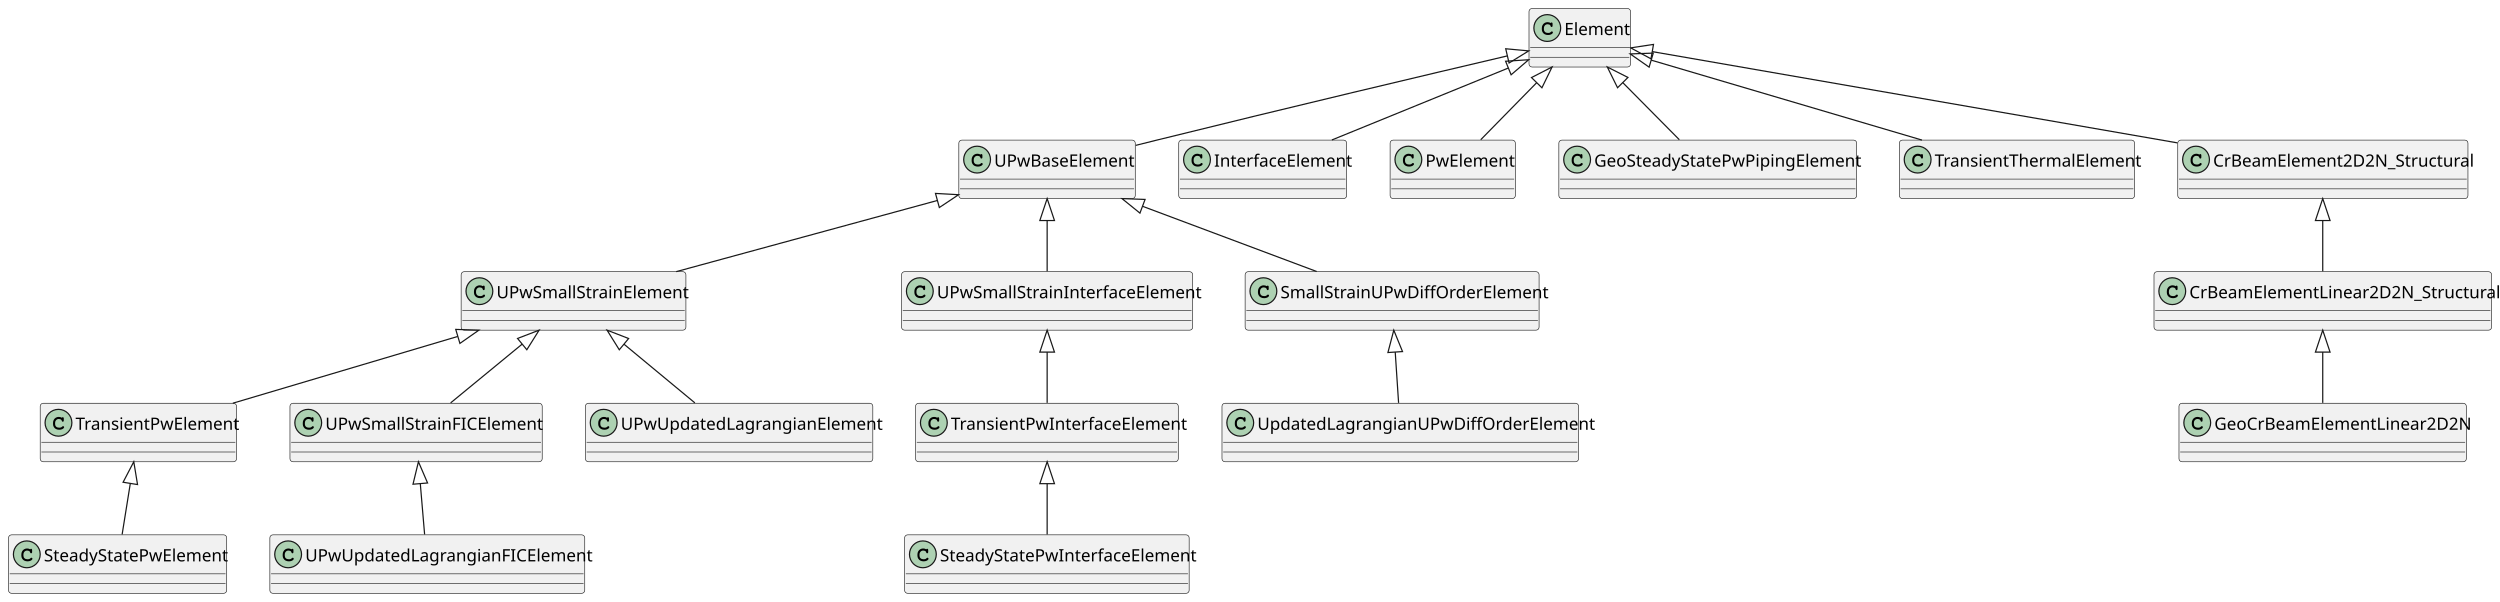
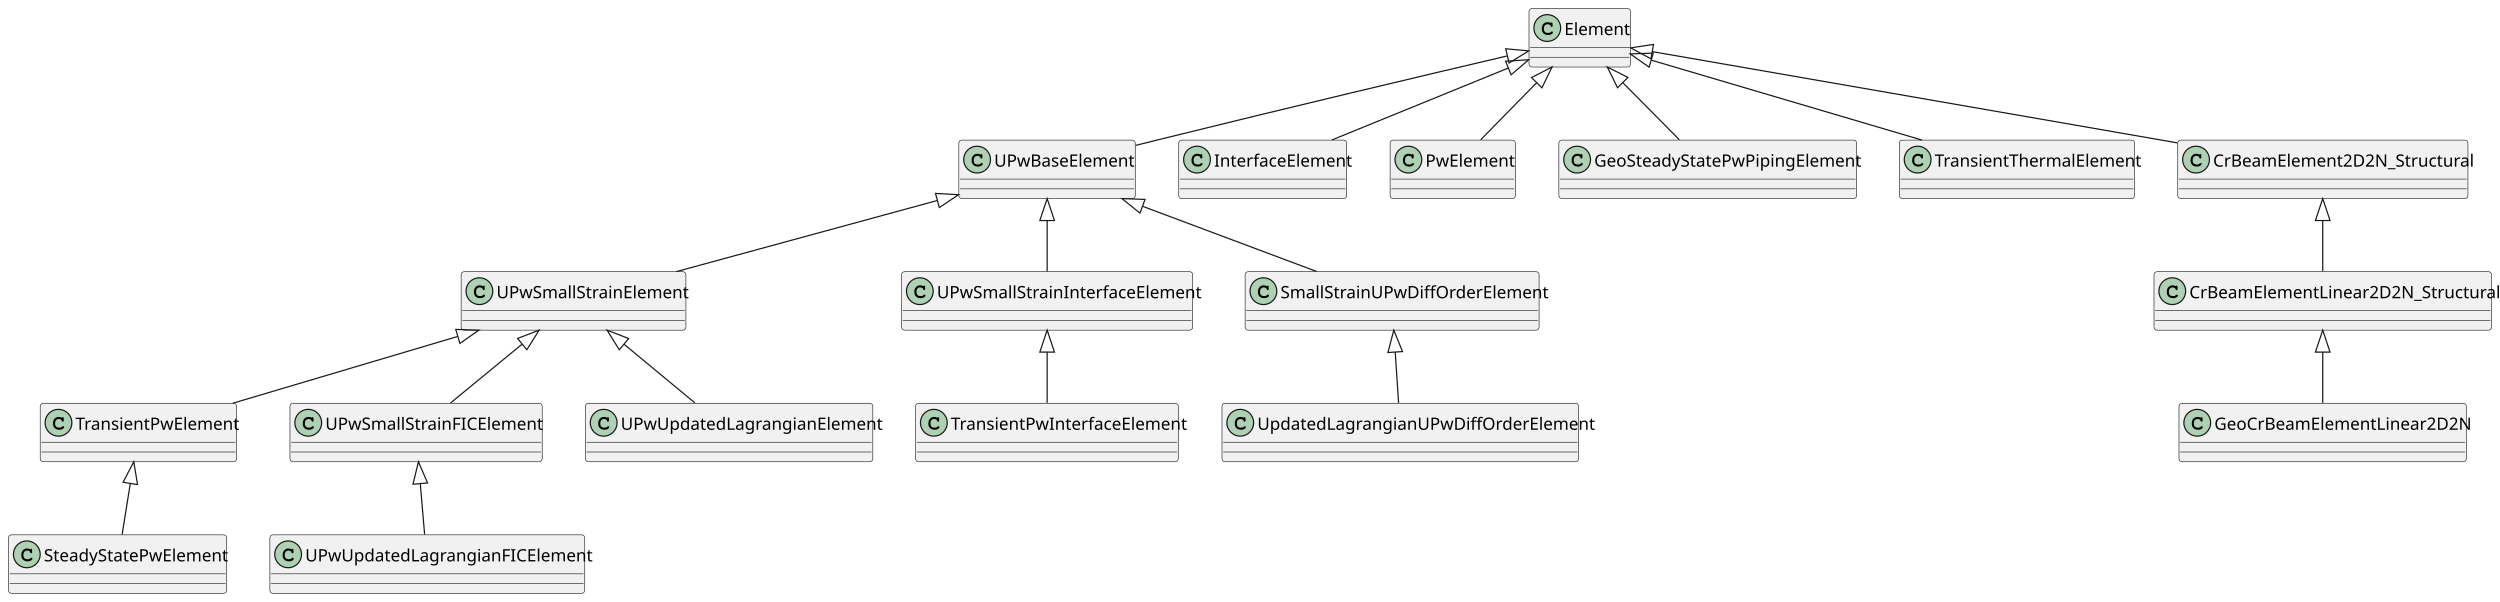
<svg xmlns="http://www.w3.org/2000/svg" contentStyleType="text/css" height="494px" preserveAspectRatio="none" style="width:2052px;height:494px;background:#FFFFFF;" version="1.1" viewBox="0 0 2052 494" width="2052px" zoomAndPan="magnify">
  <defs />
  <g>
    <g id="elem_Element">
      <rect codeLine="3" fill="#F1F1F1" height="48" id="Element" rx="2.5" ry="2.5" style="stroke:#181818;stroke-width:0.5;" width="83.358" x="1255" y="7" />
      <ellipse cx="1270" cy="23" fill="#ADD1B2" rx="11" ry="11" style="stroke:#181818;stroke-width:1.0;" />
      <path d="M1272.766,18.875 Q1272.922,18.656 1273.109,18.547 Q1273.297,18.438 1273.516,18.438 Q1273.891,18.438 1274.125,18.703 Q1274.359,18.953 1274.359,19.562 L1274.359,21.016 Q1274.359,21.625 1274.125,21.891 Q1273.891,22.156 1273.516,22.156 Q1273.172,22.156 1272.969,21.953 Q1272.766,21.766 1272.656,21.25 Q1272.609,20.891 1272.422,20.703 Q1272.094,20.328 1271.484,20.109 Q1270.875,19.891 1270.25,19.891 Q1269.484,19.891 1268.844,20.219 Q1268.219,20.547 1267.719,21.297 Q1267.234,22.047 1267.234,23.078 L1267.234,24.172 Q1267.234,25.406 1268.125,26.234 Q1269.016,27.047 1270.609,27.047 Q1271.547,27.047 1272.203,26.797 Q1272.594,26.641 1273.016,26.203 Q1273.281,25.938 1273.422,25.859 Q1273.578,25.781 1273.781,25.781 Q1274.109,25.781 1274.359,26.047 Q1274.625,26.297 1274.625,26.641 Q1274.625,26.984 1274.281,27.391 Q1273.781,27.969 1272.984,28.297 Q1271.906,28.75 1270.609,28.75 Q1269.094,28.75 1267.891,28.125 Q1266.906,27.625 1266.219,26.562 Q1265.531,25.484 1265.531,24.203 L1265.531,23.047 Q1265.531,21.719 1266.141,20.578 Q1266.766,19.422 1267.859,18.812 Q1268.953,18.188 1270.188,18.188 Q1270.922,18.188 1271.562,18.359 Q1272.219,18.516 1272.766,18.875 Z " fill="#000000" />
      <text fill="#000000" font-family="sans-serif" font-size="14" lengthAdjust="spacing" textLength="51.358" x="1284" y="28.797">Element</text>
      <line style="stroke:#181818;stroke-width:0.5;" x1="1256" x2="1337.358" y1="39" y2="39" />
      <line style="stroke:#181818;stroke-width:0.5;" x1="1256" x2="1337.358" y1="47" y2="47" />
    </g>
    <g id="elem_UPwBaseElement">
      <rect codeLine="6" fill="#F1F1F1" height="48" id="UPwBaseElement" rx="2.5" ry="2.5" style="stroke:#181818;stroke-width:0.5;" width="144.827" x="787" y="115" />
      <ellipse cx="802" cy="131" fill="#ADD1B2" rx="11" ry="11" style="stroke:#181818;stroke-width:1.0;" />
      <path d="M804.766,126.875 Q804.922,126.656 805.109,126.547 Q805.297,126.438 805.516,126.438 Q805.891,126.438 806.125,126.703 Q806.359,126.953 806.359,127.562 L806.359,129.016 Q806.359,129.625 806.125,129.891 Q805.891,130.156 805.516,130.156 Q805.172,130.156 804.969,129.953 Q804.766,129.766 804.656,129.25 Q804.609,128.891 804.422,128.703 Q804.094,128.328 803.484,128.109 Q802.875,127.891 802.25,127.891 Q801.484,127.891 800.844,128.219 Q800.219,128.547 799.719,129.297 Q799.234,130.047 799.234,131.078 L799.234,132.172 Q799.234,133.406 800.125,134.234 Q801.016,135.047 802.609,135.047 Q803.547,135.047 804.203,134.797 Q804.594,134.641 805.016,134.203 Q805.281,133.938 805.422,133.859 Q805.578,133.781 805.781,133.781 Q806.109,133.781 806.359,134.047 Q806.625,134.297 806.625,134.641 Q806.625,134.984 806.281,135.391 Q805.781,135.969 804.984,136.297 Q803.906,136.75 802.609,136.75 Q801.094,136.75 799.891,136.125 Q798.906,135.625 798.219,134.562 Q797.531,133.484 797.531,132.203 L797.531,131.047 Q797.531,129.719 798.141,128.578 Q798.766,127.422 799.859,126.812 Q800.953,126.188 802.188,126.188 Q802.922,126.188 803.562,126.359 Q804.219,126.516 804.766,126.875 Z " fill="#000000" />
      <text fill="#000000" font-family="sans-serif" font-size="14" lengthAdjust="spacing" textLength="112.827" x="816" y="136.797">UPwBaseElement</text>
      <line style="stroke:#181818;stroke-width:0.5;" x1="788" x2="930.827" y1="147" y2="147" />
      <line style="stroke:#181818;stroke-width:0.5;" x1="788" x2="930.827" y1="155" y2="155" />
    </g>
    <g id="elem_UPwSmallStrainElement">
      <rect codeLine="8" fill="#F1F1F1" height="48" id="UPwSmallStrainElement" rx="2.5" ry="2.5" style="stroke:#181818;stroke-width:0.5;" width="184.496" x="378.5" y="223" />
      <ellipse cx="393.5" cy="239" fill="#ADD1B2" rx="11" ry="11" style="stroke:#181818;stroke-width:1.0;" />
      <path d="M396.266,234.875 Q396.422,234.656 396.609,234.547 Q396.797,234.438 397.016,234.438 Q397.391,234.438 397.625,234.703 Q397.859,234.953 397.859,235.562 L397.859,237.016 Q397.859,237.625 397.625,237.891 Q397.391,238.156 397.016,238.156 Q396.672,238.156 396.469,237.953 Q396.266,237.766 396.156,237.25 Q396.109,236.891 395.922,236.703 Q395.594,236.328 394.984,236.109 Q394.375,235.891 393.75,235.891 Q392.984,235.891 392.344,236.219 Q391.719,236.547 391.219,237.297 Q390.734,238.047 390.734,239.078 L390.734,240.172 Q390.734,241.406 391.625,242.234 Q392.516,243.047 394.109,243.047 Q395.047,243.047 395.703,242.797 Q396.094,242.641 396.516,242.203 Q396.781,241.938 396.922,241.859 Q397.078,241.781 397.281,241.781 Q397.609,241.781 397.859,242.047 Q398.125,242.297 398.125,242.641 Q398.125,242.984 397.781,243.391 Q397.281,243.969 396.484,244.297 Q395.406,244.75 394.109,244.75 Q392.594,244.75 391.391,244.125 Q390.406,243.625 389.719,242.562 Q389.031,241.484 389.031,240.203 L389.031,239.047 Q389.031,237.719 389.641,236.578 Q390.266,235.422 391.359,234.812 Q392.453,234.188 393.688,234.188 Q394.422,234.188 395.062,234.359 Q395.719,234.516 396.266,234.875 Z " fill="#000000" />
      <text fill="#000000" font-family="sans-serif" font-size="14" lengthAdjust="spacing" textLength="152.496" x="407.5" y="244.797">UPwSmallStrainElement</text>
      <line style="stroke:#181818;stroke-width:0.5;" x1="379.5" x2="561.996" y1="255" y2="255" />
      <line style="stroke:#181818;stroke-width:0.5;" x1="379.5" x2="561.996" y1="263" y2="263" />
    </g>
    <g id="elem_TransientPwElement">
      <rect codeLine="9" fill="#F1F1F1" height="48" id="TransientPwElement" rx="2.5" ry="2.5" style="stroke:#181818;stroke-width:0.5;" width="161.165" x="33" y="331" />
      <ellipse cx="48" cy="347" fill="#ADD1B2" rx="11" ry="11" style="stroke:#181818;stroke-width:1.0;" />
      <path d="M50.766,342.875 Q50.922,342.656 51.109,342.547 Q51.297,342.438 51.516,342.438 Q51.891,342.438 52.125,342.703 Q52.359,342.953 52.359,343.562 L52.359,345.016 Q52.359,345.625 52.125,345.891 Q51.891,346.156 51.516,346.156 Q51.172,346.156 50.969,345.953 Q50.766,345.766 50.656,345.25 Q50.609,344.891 50.422,344.703 Q50.094,344.328 49.484,344.109 Q48.875,343.891 48.25,343.891 Q47.484,343.891 46.844,344.219 Q46.219,344.547 45.719,345.297 Q45.234,346.047 45.234,347.078 L45.234,348.172 Q45.234,349.406 46.125,350.234 Q47.016,351.047 48.609,351.047 Q49.547,351.047 50.203,350.797 Q50.594,350.641 51.016,350.203 Q51.281,349.938 51.422,349.859 Q51.578,349.781 51.781,349.781 Q52.109,349.781 52.359,350.047 Q52.625,350.297 52.625,350.641 Q52.625,350.984 52.281,351.391 Q51.781,351.969 50.984,352.297 Q49.906,352.75 48.609,352.75 Q47.094,352.75 45.891,352.125 Q44.906,351.625 44.219,350.562 Q43.531,349.484 43.531,348.203 L43.531,347.047 Q43.531,345.719 44.141,344.578 Q44.766,343.422 45.859,342.812 Q46.953,342.188 48.188,342.188 Q48.922,342.188 49.562,342.359 Q50.219,342.516 50.766,342.875 Z " fill="#000000" />
      <text fill="#000000" font-family="sans-serif" font-size="14" lengthAdjust="spacing" textLength="129.165" x="62" y="352.797">TransientPwElement</text>
      <line style="stroke:#181818;stroke-width:0.5;" x1="34" x2="193.165" y1="363" y2="363" />
      <line style="stroke:#181818;stroke-width:0.5;" x1="34" x2="193.165" y1="371" y2="371" />
    </g>
    <g id="elem_SteadyStatePwElement">
      <rect codeLine="10" fill="#F1F1F1" height="48" id="SteadyStatePwElement" rx="2.5" ry="2.5" style="stroke:#181818;stroke-width:0.5;" width="179.082" x="7" y="439" />
      <ellipse cx="22" cy="455" fill="#ADD1B2" rx="11" ry="11" style="stroke:#181818;stroke-width:1.0;" />
      <path d="M24.766,450.875 Q24.922,450.656 25.109,450.547 Q25.297,450.438 25.516,450.438 Q25.891,450.438 26.125,450.703 Q26.359,450.953 26.359,451.562 L26.359,453.016 Q26.359,453.625 26.125,453.891 Q25.891,454.156 25.516,454.156 Q25.172,454.156 24.969,453.953 Q24.766,453.766 24.656,453.25 Q24.609,452.891 24.422,452.703 Q24.094,452.328 23.484,452.109 Q22.875,451.891 22.25,451.891 Q21.484,451.891 20.844,452.219 Q20.219,452.547 19.719,453.297 Q19.234,454.047 19.234,455.078 L19.234,456.172 Q19.234,457.406 20.125,458.234 Q21.016,459.047 22.609,459.047 Q23.547,459.047 24.203,458.797 Q24.594,458.641 25.016,458.203 Q25.281,457.938 25.422,457.859 Q25.578,457.781 25.781,457.781 Q26.109,457.781 26.359,458.047 Q26.625,458.297 26.625,458.641 Q26.625,458.984 26.281,459.391 Q25.781,459.969 24.984,460.297 Q23.906,460.75 22.609,460.75 Q21.094,460.75 19.891,460.125 Q18.906,459.625 18.219,458.562 Q17.531,457.484 17.531,456.203 L17.531,455.047 Q17.531,453.719 18.141,452.578 Q18.766,451.422 19.859,450.812 Q20.953,450.188 22.188,450.188 Q22.922,450.188 23.562,450.359 Q24.219,450.516 24.766,450.875 Z " fill="#000000" />
      <text fill="#000000" font-family="sans-serif" font-size="14" lengthAdjust="spacing" textLength="147.082" x="36" y="460.797">SteadyStatePwElement</text>
      <line style="stroke:#181818;stroke-width:0.5;" x1="8" x2="185.082" y1="471" y2="471" />
      <line style="stroke:#181818;stroke-width:0.5;" x1="8" x2="185.082" y1="479" y2="479" />
    </g>
    <g id="elem_UPwSmallStrainFICElement">
      <rect codeLine="11" fill="#F1F1F1" height="48" id="UPwSmallStrainFICElement" rx="2.5" ry="2.5" style="stroke:#181818;stroke-width:0.5;" width="207.048" x="238" y="331" />
      <ellipse cx="253" cy="347" fill="#ADD1B2" rx="11" ry="11" style="stroke:#181818;stroke-width:1.0;" />
      <path d="M255.766,342.875 Q255.922,342.656 256.109,342.547 Q256.297,342.438 256.516,342.438 Q256.891,342.438 257.125,342.703 Q257.359,342.953 257.359,343.562 L257.359,345.016 Q257.359,345.625 257.125,345.891 Q256.891,346.156 256.516,346.156 Q256.172,346.156 255.969,345.953 Q255.766,345.766 255.656,345.25 Q255.609,344.891 255.422,344.703 Q255.094,344.328 254.484,344.109 Q253.875,343.891 253.25,343.891 Q252.484,343.891 251.844,344.219 Q251.219,344.547 250.719,345.297 Q250.234,346.047 250.234,347.078 L250.234,348.172 Q250.234,349.406 251.125,350.234 Q252.016,351.047 253.609,351.047 Q254.547,351.047 255.203,350.797 Q255.594,350.641 256.016,350.203 Q256.281,349.938 256.422,349.859 Q256.578,349.781 256.781,349.781 Q257.109,349.781 257.359,350.047 Q257.625,350.297 257.625,350.641 Q257.625,350.984 257.281,351.391 Q256.781,351.969 255.984,352.297 Q254.906,352.75 253.609,352.75 Q252.094,352.75 250.891,352.125 Q249.906,351.625 249.219,350.562 Q248.531,349.484 248.531,348.203 L248.531,347.047 Q248.531,345.719 249.141,344.578 Q249.766,343.422 250.859,342.812 Q251.953,342.188 253.188,342.188 Q253.922,342.188 254.562,342.359 Q255.219,342.516 255.766,342.875 Z " fill="#000000" />
      <text fill="#000000" font-family="sans-serif" font-size="14" lengthAdjust="spacing" textLength="175.048" x="267" y="352.797">UPwSmallStrainFICElement</text>
      <line style="stroke:#181818;stroke-width:0.5;" x1="239" x2="444.048" y1="363" y2="363" />
      <line style="stroke:#181818;stroke-width:0.5;" x1="239" x2="444.048" y1="371" y2="371" />
    </g>
    <g id="elem_UPwUpdatedLagrangianFICElement">
      <rect codeLine="12" fill="#F1F1F1" height="48" id="UPwUpdatedLagrangianFICElement" rx="2.5" ry="2.5" style="stroke:#181818;stroke-width:0.5;" width="258.461" x="221.5" y="439" />
      <ellipse cx="236.5" cy="455" fill="#ADD1B2" rx="11" ry="11" style="stroke:#181818;stroke-width:1.0;" />
      <path d="M239.266,450.875 Q239.422,450.656 239.609,450.547 Q239.797,450.438 240.016,450.438 Q240.391,450.438 240.625,450.703 Q240.859,450.953 240.859,451.562 L240.859,453.016 Q240.859,453.625 240.625,453.891 Q240.391,454.156 240.016,454.156 Q239.672,454.156 239.469,453.953 Q239.266,453.766 239.156,453.25 Q239.109,452.891 238.922,452.703 Q238.594,452.328 237.984,452.109 Q237.375,451.891 236.75,451.891 Q235.984,451.891 235.344,452.219 Q234.719,452.547 234.219,453.297 Q233.734,454.047 233.734,455.078 L233.734,456.172 Q233.734,457.406 234.625,458.234 Q235.516,459.047 237.109,459.047 Q238.047,459.047 238.703,458.797 Q239.094,458.641 239.516,458.203 Q239.781,457.938 239.922,457.859 Q240.078,457.781 240.281,457.781 Q240.609,457.781 240.859,458.047 Q241.125,458.297 241.125,458.641 Q241.125,458.984 240.781,459.391 Q240.281,459.969 239.484,460.297 Q238.406,460.75 237.109,460.75 Q235.594,460.75 234.391,460.125 Q233.406,459.625 232.719,458.562 Q232.031,457.484 232.031,456.203 L232.031,455.047 Q232.031,453.719 232.641,452.578 Q233.266,451.422 234.359,450.812 Q235.453,450.188 236.688,450.188 Q237.422,450.188 238.062,450.359 Q238.719,450.516 239.266,450.875 Z " fill="#000000" />
      <text fill="#000000" font-family="sans-serif" font-size="14" lengthAdjust="spacing" textLength="226.461" x="250.5" y="460.797">UPwUpdatedLagrangianFICElement</text>
      <line style="stroke:#181818;stroke-width:0.5;" x1="222.5" x2="478.961" y1="471" y2="471" />
      <line style="stroke:#181818;stroke-width:0.5;" x1="222.5" x2="478.961" y1="479" y2="479" />
    </g>
    <g id="elem_UPwUpdatedLagrangianElement">
      <rect codeLine="13" fill="#F1F1F1" height="48" id="UPwUpdatedLagrangianElement" rx="2.5" ry="2.5" style="stroke:#181818;stroke-width:0.5;" width="235.909" x="480.5" y="331" />
      <ellipse cx="495.5" cy="347" fill="#ADD1B2" rx="11" ry="11" style="stroke:#181818;stroke-width:1.0;" />
      <path d="M498.266,342.875 Q498.422,342.656 498.609,342.547 Q498.797,342.438 499.016,342.438 Q499.391,342.438 499.625,342.703 Q499.859,342.953 499.859,343.562 L499.859,345.016 Q499.859,345.625 499.625,345.891 Q499.391,346.156 499.016,346.156 Q498.672,346.156 498.469,345.953 Q498.266,345.766 498.156,345.25 Q498.109,344.891 497.922,344.703 Q497.594,344.328 496.984,344.109 Q496.375,343.891 495.75,343.891 Q494.984,343.891 494.344,344.219 Q493.719,344.547 493.219,345.297 Q492.734,346.047 492.734,347.078 L492.734,348.172 Q492.734,349.406 493.625,350.234 Q494.516,351.047 496.109,351.047 Q497.047,351.047 497.703,350.797 Q498.094,350.641 498.516,350.203 Q498.781,349.938 498.922,349.859 Q499.078,349.781 499.281,349.781 Q499.609,349.781 499.859,350.047 Q500.125,350.297 500.125,350.641 Q500.125,350.984 499.781,351.391 Q499.281,351.969 498.484,352.297 Q497.406,352.75 496.109,352.75 Q494.594,352.75 493.391,352.125 Q492.406,351.625 491.719,350.562 Q491.031,349.484 491.031,348.203 L491.031,347.047 Q491.031,345.719 491.641,344.578 Q492.266,343.422 493.359,342.812 Q494.453,342.188 495.688,342.188 Q496.422,342.188 497.062,342.359 Q497.719,342.516 498.266,342.875 Z " fill="#000000" />
      <text fill="#000000" font-family="sans-serif" font-size="14" lengthAdjust="spacing" textLength="203.909" x="509.5" y="352.797">UPwUpdatedLagrangianElement</text>
      <line style="stroke:#181818;stroke-width:0.5;" x1="481.5" x2="715.409" y1="363" y2="363" />
      <line style="stroke:#181818;stroke-width:0.5;" x1="481.5" x2="715.409" y1="371" y2="371" />
    </g>
    <g id="elem_UPwSmallStrainInterfaceElement">
      <rect codeLine="15" fill="#F1F1F1" height="48" id="UPwSmallStrainInterfaceElement" rx="2.5" ry="2.5" style="stroke:#181818;stroke-width:0.5;" width="238.972" x="740" y="223" />
      <ellipse cx="755" cy="239" fill="#ADD1B2" rx="11" ry="11" style="stroke:#181818;stroke-width:1.0;" />
      <path d="M757.766,234.875 Q757.922,234.656 758.109,234.547 Q758.297,234.438 758.516,234.438 Q758.891,234.438 759.125,234.703 Q759.359,234.953 759.359,235.562 L759.359,237.016 Q759.359,237.625 759.125,237.891 Q758.891,238.156 758.516,238.156 Q758.172,238.156 757.969,237.953 Q757.766,237.766 757.656,237.25 Q757.609,236.891 757.422,236.703 Q757.094,236.328 756.484,236.109 Q755.875,235.891 755.25,235.891 Q754.484,235.891 753.844,236.219 Q753.219,236.547 752.719,237.297 Q752.234,238.047 752.234,239.078 L752.234,240.172 Q752.234,241.406 753.125,242.234 Q754.016,243.047 755.609,243.047 Q756.547,243.047 757.203,242.797 Q757.594,242.641 758.016,242.203 Q758.281,241.938 758.422,241.859 Q758.578,241.781 758.781,241.781 Q759.109,241.781 759.359,242.047 Q759.625,242.297 759.625,242.641 Q759.625,242.984 759.281,243.391 Q758.781,243.969 757.984,244.297 Q756.906,244.75 755.609,244.75 Q754.094,244.75 752.891,244.125 Q751.906,243.625 751.219,242.562 Q750.531,241.484 750.531,240.203 L750.531,239.047 Q750.531,237.719 751.141,236.578 Q751.766,235.422 752.859,234.812 Q753.953,234.188 755.188,234.188 Q755.922,234.188 756.562,234.359 Q757.219,234.516 757.766,234.875 Z " fill="#000000" />
      <text fill="#000000" font-family="sans-serif" font-size="14" lengthAdjust="spacing" textLength="206.972" x="769" y="244.797">UPwSmallStrainInterfaceElement</text>
      <line style="stroke:#181818;stroke-width:0.5;" x1="741" x2="977.972" y1="255" y2="255" />
      <line style="stroke:#181818;stroke-width:0.5;" x1="741" x2="977.972" y1="263" y2="263" />
    </g>
    <g id="elem_TransientPwInterfaceElement">
      <rect codeLine="16" fill="#F1F1F1" height="48" id="TransientPwInterfaceElement" rx="2.5" ry="2.5" style="stroke:#181818;stroke-width:0.5;" width="215.641" x="751.5" y="331" />
      <ellipse cx="766.5" cy="347" fill="#ADD1B2" rx="11" ry="11" style="stroke:#181818;stroke-width:1.0;" />
      <path d="M769.266,342.875 Q769.422,342.656 769.609,342.547 Q769.797,342.438 770.016,342.438 Q770.391,342.438 770.625,342.703 Q770.859,342.953 770.859,343.562 L770.859,345.016 Q770.859,345.625 770.625,345.891 Q770.391,346.156 770.016,346.156 Q769.672,346.156 769.469,345.953 Q769.266,345.766 769.156,345.25 Q769.109,344.891 768.922,344.703 Q768.594,344.328 767.984,344.109 Q767.375,343.891 766.75,343.891 Q765.984,343.891 765.344,344.219 Q764.719,344.547 764.219,345.297 Q763.734,346.047 763.734,347.078 L763.734,348.172 Q763.734,349.406 764.625,350.234 Q765.516,351.047 767.109,351.047 Q768.047,351.047 768.703,350.797 Q769.094,350.641 769.516,350.203 Q769.781,349.938 769.922,349.859 Q770.078,349.781 770.281,349.781 Q770.609,349.781 770.859,350.047 Q771.125,350.297 771.125,350.641 Q771.125,350.984 770.781,351.391 Q770.281,351.969 769.484,352.297 Q768.406,352.75 767.109,352.75 Q765.594,352.75 764.391,352.125 Q763.406,351.625 762.719,350.562 Q762.031,349.484 762.031,348.203 L762.031,347.047 Q762.031,345.719 762.641,344.578 Q763.266,343.422 764.359,342.812 Q765.453,342.188 766.688,342.188 Q767.422,342.188 768.062,342.359 Q768.719,342.516 769.266,342.875 Z " fill="#000000" />
      <text fill="#000000" font-family="sans-serif" font-size="14" lengthAdjust="spacing" textLength="183.641" x="780.5" y="352.797">TransientPwInterfaceElement</text>
      <line style="stroke:#181818;stroke-width:0.5;" x1="752.5" x2="966.141" y1="363" y2="363" />
      <line style="stroke:#181818;stroke-width:0.5;" x1="752.5" x2="966.141" y1="371" y2="371" />
    </g>
-     <g id="elem_SteadyStatePwInterfaceElement">
-       <rect codeLine="17" fill="#F1F1F1" height="48" id="SteadyStatePwInterfaceElement" rx="2.5" ry="2.5" style="stroke:#181818;stroke-width:0.5;" width="233.558" x="742.5" y="439" />
-       <ellipse cx="757.5" cy="455" fill="#ADD1B2" rx="11" ry="11" style="stroke:#181818;stroke-width:1.0;" />
-       <path d="M760.266,450.875 Q760.422,450.656 760.609,450.547 Q760.797,450.438 761.016,450.438 Q761.391,450.438 761.625,450.703 Q761.859,450.953 761.859,451.562 L761.859,453.016 Q761.859,453.625 761.625,453.891 Q761.391,454.156 761.016,454.156 Q760.672,454.156 760.469,453.953 Q760.266,453.766 760.156,453.25 Q760.109,452.891 759.922,452.703 Q759.594,452.328 758.984,452.109 Q758.375,451.891 757.75,451.891 Q756.984,451.891 756.344,452.219 Q755.719,452.547 755.219,453.297 Q754.734,454.047 754.734,455.078 L754.734,456.172 Q754.734,457.406 755.625,458.234 Q756.516,459.047 758.109,459.047 Q759.047,459.047 759.703,458.797 Q760.094,458.641 760.516,458.203 Q760.781,457.938 760.922,457.859 Q761.078,457.781 761.281,457.781 Q761.609,457.781 761.859,458.047 Q762.125,458.297 762.125,458.641 Q762.125,458.984 761.781,459.391 Q761.281,459.969 760.484,460.297 Q759.406,460.75 758.109,460.75 Q756.594,460.75 755.391,460.125 Q754.406,459.625 753.719,458.562 Q753.031,457.484 753.031,456.203 L753.031,455.047 Q753.031,453.719 753.641,452.578 Q754.266,451.422 755.359,450.812 Q756.453,450.188 757.688,450.188 Q758.422,450.188 759.062,450.359 Q759.719,450.516 760.266,450.875 Z " fill="#000000" />
-       <text fill="#000000" font-family="sans-serif" font-size="14" lengthAdjust="spacing" textLength="201.558" x="771.5" y="460.797">SteadyStatePwInterfaceElement</text>
-       <line style="stroke:#181818;stroke-width:0.5;" x1="743.5" x2="975.058" y1="471" y2="471" />
-       <line style="stroke:#181818;stroke-width:0.5;" x1="743.5" x2="975.058" y1="479" y2="479" />
-     </g>
    <g id="elem_SmallStrainUPwDiffOrderElement">
-       <rect codeLine="31" fill="#F1F1F1" height="48" id="SmallStrainUPwDiffOrderElement" rx="2.5" ry="2.5" style="stroke:#181818;stroke-width:0.5;" width="241.282" x="1022" y="223" />
+       <rect codeLine="30" fill="#F1F1F1" height="48" id="SmallStrainUPwDiffOrderElement" rx="2.5" ry="2.5" style="stroke:#181818;stroke-width:0.5;" width="241.282" x="1022" y="223" />
      <ellipse cx="1037" cy="239" fill="#ADD1B2" rx="11" ry="11" style="stroke:#181818;stroke-width:1.0;" />
      <path d="M1039.766,234.875 Q1039.922,234.656 1040.109,234.547 Q1040.297,234.438 1040.516,234.438 Q1040.891,234.438 1041.125,234.703 Q1041.359,234.953 1041.359,235.562 L1041.359,237.016 Q1041.359,237.625 1041.125,237.891 Q1040.891,238.156 1040.516,238.156 Q1040.172,238.156 1039.969,237.953 Q1039.766,237.766 1039.656,237.25 Q1039.609,236.891 1039.422,236.703 Q1039.094,236.328 1038.484,236.109 Q1037.875,235.891 1037.25,235.891 Q1036.484,235.891 1035.844,236.219 Q1035.219,236.547 1034.719,237.297 Q1034.234,238.047 1034.234,239.078 L1034.234,240.172 Q1034.234,241.406 1035.125,242.234 Q1036.016,243.047 1037.609,243.047 Q1038.547,243.047 1039.203,242.797 Q1039.594,242.641 1040.016,242.203 Q1040.281,241.938 1040.422,241.859 Q1040.578,241.781 1040.781,241.781 Q1041.109,241.781 1041.359,242.047 Q1041.625,242.297 1041.625,242.641 Q1041.625,242.984 1041.281,243.391 Q1040.781,243.969 1039.984,244.297 Q1038.906,244.75 1037.609,244.75 Q1036.094,244.75 1034.891,244.125 Q1033.906,243.625 1033.219,242.562 Q1032.531,241.484 1032.531,240.203 L1032.531,239.047 Q1032.531,237.719 1033.141,236.578 Q1033.766,235.422 1034.859,234.812 Q1035.953,234.188 1037.188,234.188 Q1037.922,234.188 1038.562,234.359 Q1039.219,234.516 1039.766,234.875 Z " fill="#000000" />
      <text fill="#000000" font-family="sans-serif" font-size="14" lengthAdjust="spacing" textLength="209.282" x="1051" y="244.797">SmallStrainUPwDiffOrderElement</text>
      <line style="stroke:#181818;stroke-width:0.5;" x1="1023" x2="1262.282" y1="255" y2="255" />
      <line style="stroke:#181818;stroke-width:0.5;" x1="1023" x2="1262.282" y1="263" y2="263" />
    </g>
    <g id="elem_UpdatedLagrangianUPwDiffOrderElement">
-       <rect codeLine="32" fill="#F1F1F1" height="48" id="UpdatedLagrangianUPwDiffOrderElement" rx="2.5" ry="2.5" style="stroke:#181818;stroke-width:0.5;" width="292.695" x="1003" y="331" />
+       <rect codeLine="31" fill="#F1F1F1" height="48" id="UpdatedLagrangianUPwDiffOrderElement" rx="2.5" ry="2.5" style="stroke:#181818;stroke-width:0.5;" width="292.695" x="1003" y="331" />
      <ellipse cx="1018" cy="347" fill="#ADD1B2" rx="11" ry="11" style="stroke:#181818;stroke-width:1.0;" />
      <path d="M1020.766,342.875 Q1020.922,342.656 1021.109,342.547 Q1021.297,342.438 1021.516,342.438 Q1021.891,342.438 1022.125,342.703 Q1022.359,342.953 1022.359,343.562 L1022.359,345.016 Q1022.359,345.625 1022.125,345.891 Q1021.891,346.156 1021.516,346.156 Q1021.172,346.156 1020.969,345.953 Q1020.766,345.766 1020.656,345.25 Q1020.609,344.891 1020.422,344.703 Q1020.094,344.328 1019.484,344.109 Q1018.875,343.891 1018.25,343.891 Q1017.484,343.891 1016.844,344.219 Q1016.219,344.547 1015.719,345.297 Q1015.234,346.047 1015.234,347.078 L1015.234,348.172 Q1015.234,349.406 1016.125,350.234 Q1017.016,351.047 1018.609,351.047 Q1019.547,351.047 1020.203,350.797 Q1020.594,350.641 1021.016,350.203 Q1021.281,349.938 1021.422,349.859 Q1021.578,349.781 1021.781,349.781 Q1022.109,349.781 1022.359,350.047 Q1022.625,350.297 1022.625,350.641 Q1022.625,350.984 1022.281,351.391 Q1021.781,351.969 1020.984,352.297 Q1019.906,352.75 1018.609,352.75 Q1017.094,352.75 1015.891,352.125 Q1014.906,351.625 1014.219,350.562 Q1013.531,349.484 1013.531,348.203 L1013.531,347.047 Q1013.531,345.719 1014.141,344.578 Q1014.766,343.422 1015.859,342.812 Q1016.953,342.188 1018.188,342.188 Q1018.922,342.188 1019.562,342.359 Q1020.219,342.516 1020.766,342.875 Z " fill="#000000" />
      <text fill="#000000" font-family="sans-serif" font-size="14" lengthAdjust="spacing" textLength="260.695" x="1032" y="352.797">UpdatedLagrangianUPwDiffOrderElement</text>
      <line style="stroke:#181818;stroke-width:0.5;" x1="1004" x2="1294.695" y1="363" y2="363" />
      <line style="stroke:#181818;stroke-width:0.5;" x1="1004" x2="1294.695" y1="371" y2="371" />
    </g>
    <g id="elem_InterfaceElement">
-       <rect codeLine="41" fill="#F1F1F1" height="48" id="InterfaceElement" rx="2.5" ry="2.5" style="stroke:#181818;stroke-width:0.5;" width="137.834" x="967.5" y="115" />
+       <rect codeLine="39" fill="#F1F1F1" height="48" id="InterfaceElement" rx="2.5" ry="2.5" style="stroke:#181818;stroke-width:0.5;" width="137.834" x="967.5" y="115" />
      <ellipse cx="982.5" cy="131" fill="#ADD1B2" rx="11" ry="11" style="stroke:#181818;stroke-width:1.0;" />
      <path d="M985.266,126.875 Q985.422,126.656 985.609,126.547 Q985.797,126.438 986.016,126.438 Q986.391,126.438 986.625,126.703 Q986.859,126.953 986.859,127.562 L986.859,129.016 Q986.859,129.625 986.625,129.891 Q986.391,130.156 986.016,130.156 Q985.672,130.156 985.469,129.953 Q985.266,129.766 985.156,129.25 Q985.109,128.891 984.922,128.703 Q984.594,128.328 983.984,128.109 Q983.375,127.891 982.75,127.891 Q981.984,127.891 981.344,128.219 Q980.719,128.547 980.219,129.297 Q979.734,130.047 979.734,131.078 L979.734,132.172 Q979.734,133.406 980.625,134.234 Q981.516,135.047 983.109,135.047 Q984.047,135.047 984.703,134.797 Q985.094,134.641 985.516,134.203 Q985.781,133.938 985.922,133.859 Q986.078,133.781 986.281,133.781 Q986.609,133.781 986.859,134.047 Q987.125,134.297 987.125,134.641 Q987.125,134.984 986.781,135.391 Q986.281,135.969 985.484,136.297 Q984.406,136.75 983.109,136.75 Q981.594,136.75 980.391,136.125 Q979.406,135.625 978.719,134.562 Q978.031,133.484 978.031,132.203 L978.031,131.047 Q978.031,129.719 978.641,128.578 Q979.266,127.422 980.359,126.812 Q981.453,126.188 982.688,126.188 Q983.422,126.188 984.062,126.359 Q984.719,126.516 985.266,126.875 Z " fill="#000000" />
      <text fill="#000000" font-family="sans-serif" font-size="14" lengthAdjust="spacing" textLength="105.834" x="996.5" y="136.797">InterfaceElement</text>
      <line style="stroke:#181818;stroke-width:0.5;" x1="968.5" x2="1104.334" y1="147" y2="147" />
      <line style="stroke:#181818;stroke-width:0.5;" x1="968.5" x2="1104.334" y1="155" y2="155" />
    </g>
    <g id="elem_PwElement">
-       <rect codeLine="45" fill="#F1F1F1" height="48" id="PwElement" rx="2.5" ry="2.5" style="stroke:#181818;stroke-width:0.5;" width="102.807" x="1141" y="115" />
+       <rect codeLine="43" fill="#F1F1F1" height="48" id="PwElement" rx="2.5" ry="2.5" style="stroke:#181818;stroke-width:0.5;" width="102.807" x="1141" y="115" />
      <ellipse cx="1156" cy="131" fill="#ADD1B2" rx="11" ry="11" style="stroke:#181818;stroke-width:1.0;" />
      <path d="M1158.766,126.875 Q1158.922,126.656 1159.109,126.547 Q1159.297,126.438 1159.516,126.438 Q1159.891,126.438 1160.125,126.703 Q1160.359,126.953 1160.359,127.562 L1160.359,129.016 Q1160.359,129.625 1160.125,129.891 Q1159.891,130.156 1159.516,130.156 Q1159.172,130.156 1158.969,129.953 Q1158.766,129.766 1158.656,129.25 Q1158.609,128.891 1158.422,128.703 Q1158.094,128.328 1157.484,128.109 Q1156.875,127.891 1156.25,127.891 Q1155.484,127.891 1154.844,128.219 Q1154.219,128.547 1153.719,129.297 Q1153.234,130.047 1153.234,131.078 L1153.234,132.172 Q1153.234,133.406 1154.125,134.234 Q1155.016,135.047 1156.609,135.047 Q1157.547,135.047 1158.203,134.797 Q1158.594,134.641 1159.016,134.203 Q1159.281,133.938 1159.422,133.859 Q1159.578,133.781 1159.781,133.781 Q1160.109,133.781 1160.359,134.047 Q1160.625,134.297 1160.625,134.641 Q1160.625,134.984 1160.281,135.391 Q1159.781,135.969 1158.984,136.297 Q1157.906,136.75 1156.609,136.75 Q1155.094,136.75 1153.891,136.125 Q1152.906,135.625 1152.219,134.562 Q1151.531,133.484 1151.531,132.203 L1151.531,131.047 Q1151.531,129.719 1152.141,128.578 Q1152.766,127.422 1153.859,126.812 Q1154.953,126.188 1156.188,126.188 Q1156.922,126.188 1157.562,126.359 Q1158.219,126.516 1158.766,126.875 Z " fill="#000000" />
      <text fill="#000000" font-family="sans-serif" font-size="14" lengthAdjust="spacing" textLength="70.807" x="1170" y="136.797">PwElement</text>
      <line style="stroke:#181818;stroke-width:0.5;" x1="1142" x2="1242.807" y1="147" y2="147" />
      <line style="stroke:#181818;stroke-width:0.5;" x1="1142" x2="1242.807" y1="155" y2="155" />
    </g>
    <g id="elem_GeoSteadyStatePwPipingElement">
-       <rect codeLine="46" fill="#F1F1F1" height="48" id="GeoSteadyStatePwPipingElement" rx="2.5" ry="2.5" style="stroke:#181818;stroke-width:0.5;" width="244.461" x="1279.5" y="115" />
+       <rect codeLine="44" fill="#F1F1F1" height="48" id="GeoSteadyStatePwPipingElement" rx="2.5" ry="2.5" style="stroke:#181818;stroke-width:0.5;" width="244.461" x="1279.5" y="115" />
      <ellipse cx="1294.5" cy="131" fill="#ADD1B2" rx="11" ry="11" style="stroke:#181818;stroke-width:1.0;" />
      <path d="M1297.266,126.875 Q1297.422,126.656 1297.609,126.547 Q1297.797,126.438 1298.016,126.438 Q1298.391,126.438 1298.625,126.703 Q1298.859,126.953 1298.859,127.562 L1298.859,129.016 Q1298.859,129.625 1298.625,129.891 Q1298.391,130.156 1298.016,130.156 Q1297.672,130.156 1297.469,129.953 Q1297.266,129.766 1297.156,129.25 Q1297.109,128.891 1296.922,128.703 Q1296.594,128.328 1295.984,128.109 Q1295.375,127.891 1294.75,127.891 Q1293.984,127.891 1293.344,128.219 Q1292.719,128.547 1292.219,129.297 Q1291.734,130.047 1291.734,131.078 L1291.734,132.172 Q1291.734,133.406 1292.625,134.234 Q1293.516,135.047 1295.109,135.047 Q1296.047,135.047 1296.703,134.797 Q1297.094,134.641 1297.516,134.203 Q1297.781,133.938 1297.922,133.859 Q1298.078,133.781 1298.281,133.781 Q1298.609,133.781 1298.859,134.047 Q1299.125,134.297 1299.125,134.641 Q1299.125,134.984 1298.781,135.391 Q1298.281,135.969 1297.484,136.297 Q1296.406,136.75 1295.109,136.75 Q1293.594,136.75 1292.391,136.125 Q1291.406,135.625 1290.719,134.562 Q1290.031,133.484 1290.031,132.203 L1290.031,131.047 Q1290.031,129.719 1290.641,128.578 Q1291.266,127.422 1292.359,126.812 Q1293.453,126.188 1294.688,126.188 Q1295.422,126.188 1296.062,126.359 Q1296.719,126.516 1297.266,126.875 Z " fill="#000000" />
      <text fill="#000000" font-family="sans-serif" font-size="14" lengthAdjust="spacing" textLength="212.461" x="1308.5" y="136.797">GeoSteadyStatePwPipingElement</text>
      <line style="stroke:#181818;stroke-width:0.5;" x1="1280.5" x2="1522.961" y1="147" y2="147" />
      <line style="stroke:#181818;stroke-width:0.5;" x1="1280.5" x2="1522.961" y1="155" y2="155" />
    </g>
    <g id="elem_TransientThermalElement">
-       <rect codeLine="52" fill="#F1F1F1" height="48" id="TransientThermalElement" rx="2.5" ry="2.5" style="stroke:#181818;stroke-width:0.5;" width="193.061" x="1559" y="115" />
+       <rect codeLine="50" fill="#F1F1F1" height="48" id="TransientThermalElement" rx="2.5" ry="2.5" style="stroke:#181818;stroke-width:0.5;" width="193.061" x="1559" y="115" />
      <ellipse cx="1574" cy="131" fill="#ADD1B2" rx="11" ry="11" style="stroke:#181818;stroke-width:1.0;" />
      <path d="M1576.766,126.875 Q1576.922,126.656 1577.109,126.547 Q1577.297,126.438 1577.516,126.438 Q1577.891,126.438 1578.125,126.703 Q1578.359,126.953 1578.359,127.562 L1578.359,129.016 Q1578.359,129.625 1578.125,129.891 Q1577.891,130.156 1577.516,130.156 Q1577.172,130.156 1576.969,129.953 Q1576.766,129.766 1576.656,129.25 Q1576.609,128.891 1576.422,128.703 Q1576.094,128.328 1575.484,128.109 Q1574.875,127.891 1574.25,127.891 Q1573.484,127.891 1572.844,128.219 Q1572.219,128.547 1571.719,129.297 Q1571.234,130.047 1571.234,131.078 L1571.234,132.172 Q1571.234,133.406 1572.125,134.234 Q1573.016,135.047 1574.609,135.047 Q1575.547,135.047 1576.203,134.797 Q1576.594,134.641 1577.016,134.203 Q1577.281,133.938 1577.422,133.859 Q1577.578,133.781 1577.781,133.781 Q1578.109,133.781 1578.359,134.047 Q1578.625,134.297 1578.625,134.641 Q1578.625,134.984 1578.281,135.391 Q1577.781,135.969 1576.984,136.297 Q1575.906,136.75 1574.609,136.75 Q1573.094,136.75 1571.891,136.125 Q1570.906,135.625 1570.219,134.562 Q1569.531,133.484 1569.531,132.203 L1569.531,131.047 Q1569.531,129.719 1570.141,128.578 Q1570.766,127.422 1571.859,126.812 Q1572.953,126.188 1574.188,126.188 Q1574.922,126.188 1575.562,126.359 Q1576.219,126.516 1576.766,126.875 Z " fill="#000000" />
      <text fill="#000000" font-family="sans-serif" font-size="14" lengthAdjust="spacing" textLength="161.061" x="1588" y="136.797">TransientThermalElement</text>
      <line style="stroke:#181818;stroke-width:0.5;" x1="1560" x2="1751.062" y1="147" y2="147" />
      <line style="stroke:#181818;stroke-width:0.5;" x1="1560" x2="1751.062" y1="155" y2="155" />
    </g>
    <g id="elem_CrBeamElement2D2N_Structural">
-       <rect codeLine="57" fill="#F1F1F1" height="48" id="CrBeamElement2D2N_Structural" rx="2.5" ry="2.5" style="stroke:#181818;stroke-width:0.5;" width="238.192" x="1787.5" y="115" />
+       <rect codeLine="55" fill="#F1F1F1" height="48" id="CrBeamElement2D2N_Structural" rx="2.5" ry="2.5" style="stroke:#181818;stroke-width:0.5;" width="238.192" x="1787.5" y="115" />
      <ellipse cx="1802.5" cy="131" fill="#ADD1B2" rx="11" ry="11" style="stroke:#181818;stroke-width:1.0;" />
      <path d="M1805.266,126.875 Q1805.422,126.656 1805.609,126.547 Q1805.797,126.438 1806.016,126.438 Q1806.391,126.438 1806.625,126.703 Q1806.859,126.953 1806.859,127.562 L1806.859,129.016 Q1806.859,129.625 1806.625,129.891 Q1806.391,130.156 1806.016,130.156 Q1805.672,130.156 1805.469,129.953 Q1805.266,129.766 1805.156,129.25 Q1805.109,128.891 1804.922,128.703 Q1804.594,128.328 1803.984,128.109 Q1803.375,127.891 1802.75,127.891 Q1801.984,127.891 1801.344,128.219 Q1800.719,128.547 1800.219,129.297 Q1799.734,130.047 1799.734,131.078 L1799.734,132.172 Q1799.734,133.406 1800.625,134.234 Q1801.516,135.047 1803.109,135.047 Q1804.047,135.047 1804.703,134.797 Q1805.094,134.641 1805.516,134.203 Q1805.781,133.938 1805.922,133.859 Q1806.078,133.781 1806.281,133.781 Q1806.609,133.781 1806.859,134.047 Q1807.125,134.297 1807.125,134.641 Q1807.125,134.984 1806.781,135.391 Q1806.281,135.969 1805.484,136.297 Q1804.406,136.75 1803.109,136.75 Q1801.594,136.75 1800.391,136.125 Q1799.406,135.625 1798.719,134.562 Q1798.031,133.484 1798.031,132.203 L1798.031,131.047 Q1798.031,129.719 1798.641,128.578 Q1799.266,127.422 1800.359,126.812 Q1801.453,126.188 1802.688,126.188 Q1803.422,126.188 1804.062,126.359 Q1804.719,126.516 1805.266,126.875 Z " fill="#000000" />
      <text fill="#000000" font-family="sans-serif" font-size="14" lengthAdjust="spacing" textLength="206.192" x="1816.5" y="136.797">CrBeamElement2D2N_Structural</text>
      <line style="stroke:#181818;stroke-width:0.5;" x1="1788.5" x2="2024.692" y1="147" y2="147" />
      <line style="stroke:#181818;stroke-width:0.5;" x1="1788.5" x2="2024.692" y1="155" y2="155" />
    </g>
    <g id="elem_CrBeamElementLinear2D2N_Structural">
-       <rect codeLine="58" fill="#F1F1F1" height="48" id="CrBeamElementLinear2D2N_Structural" rx="2.5" ry="2.5" style="stroke:#181818;stroke-width:0.5;" width="277.109" x="1768" y="223" />
+       <rect codeLine="56" fill="#F1F1F1" height="48" id="CrBeamElementLinear2D2N_Structural" rx="2.5" ry="2.5" style="stroke:#181818;stroke-width:0.5;" width="277.109" x="1768" y="223" />
      <ellipse cx="1783" cy="239" fill="#ADD1B2" rx="11" ry="11" style="stroke:#181818;stroke-width:1.0;" />
      <path d="M1785.766,234.875 Q1785.922,234.656 1786.109,234.547 Q1786.297,234.438 1786.516,234.438 Q1786.891,234.438 1787.125,234.703 Q1787.359,234.953 1787.359,235.562 L1787.359,237.016 Q1787.359,237.625 1787.125,237.891 Q1786.891,238.156 1786.516,238.156 Q1786.172,238.156 1785.969,237.953 Q1785.766,237.766 1785.656,237.25 Q1785.609,236.891 1785.422,236.703 Q1785.094,236.328 1784.484,236.109 Q1783.875,235.891 1783.25,235.891 Q1782.484,235.891 1781.844,236.219 Q1781.219,236.547 1780.719,237.297 Q1780.234,238.047 1780.234,239.078 L1780.234,240.172 Q1780.234,241.406 1781.125,242.234 Q1782.016,243.047 1783.609,243.047 Q1784.547,243.047 1785.203,242.797 Q1785.594,242.641 1786.016,242.203 Q1786.281,241.938 1786.422,241.859 Q1786.578,241.781 1786.781,241.781 Q1787.109,241.781 1787.359,242.047 Q1787.625,242.297 1787.625,242.641 Q1787.625,242.984 1787.281,243.391 Q1786.781,243.969 1785.984,244.297 Q1784.906,244.75 1783.609,244.75 Q1782.094,244.75 1780.891,244.125 Q1779.906,243.625 1779.219,242.562 Q1778.531,241.484 1778.531,240.203 L1778.531,239.047 Q1778.531,237.719 1779.141,236.578 Q1779.766,235.422 1780.859,234.812 Q1781.953,234.188 1783.188,234.188 Q1783.922,234.188 1784.562,234.359 Q1785.219,234.516 1785.766,234.875 Z " fill="#000000" />
      <text fill="#000000" font-family="sans-serif" font-size="14" lengthAdjust="spacing" textLength="245.109" x="1797" y="244.797">CrBeamElementLinear2D2N_Structural</text>
      <line style="stroke:#181818;stroke-width:0.5;" x1="1769" x2="2044.109" y1="255" y2="255" />
      <line style="stroke:#181818;stroke-width:0.5;" x1="1769" x2="2044.109" y1="263" y2="263" />
    </g>
    <g id="elem_GeoCrBeamElementLinear2D2N">
-       <rect codeLine="59" fill="#F1F1F1" height="48" id="GeoCrBeamElementLinear2D2N" rx="2.5" ry="2.5" style="stroke:#181818;stroke-width:0.5;" width="235.875" x="1788.5" y="331" />
+       <rect codeLine="57" fill="#F1F1F1" height="48" id="GeoCrBeamElementLinear2D2N" rx="2.5" ry="2.5" style="stroke:#181818;stroke-width:0.5;" width="235.875" x="1788.5" y="331" />
      <ellipse cx="1803.5" cy="347" fill="#ADD1B2" rx="11" ry="11" style="stroke:#181818;stroke-width:1.0;" />
      <path d="M1806.266,342.875 Q1806.422,342.656 1806.609,342.547 Q1806.797,342.438 1807.016,342.438 Q1807.391,342.438 1807.625,342.703 Q1807.859,342.953 1807.859,343.562 L1807.859,345.016 Q1807.859,345.625 1807.625,345.891 Q1807.391,346.156 1807.016,346.156 Q1806.672,346.156 1806.469,345.953 Q1806.266,345.766 1806.156,345.25 Q1806.109,344.891 1805.922,344.703 Q1805.594,344.328 1804.984,344.109 Q1804.375,343.891 1803.75,343.891 Q1802.984,343.891 1802.344,344.219 Q1801.719,344.547 1801.219,345.297 Q1800.734,346.047 1800.734,347.078 L1800.734,348.172 Q1800.734,349.406 1801.625,350.234 Q1802.516,351.047 1804.109,351.047 Q1805.047,351.047 1805.703,350.797 Q1806.094,350.641 1806.516,350.203 Q1806.781,349.938 1806.922,349.859 Q1807.078,349.781 1807.281,349.781 Q1807.609,349.781 1807.859,350.047 Q1808.125,350.297 1808.125,350.641 Q1808.125,350.984 1807.781,351.391 Q1807.281,351.969 1806.484,352.297 Q1805.406,352.75 1804.109,352.75 Q1802.594,352.75 1801.391,352.125 Q1800.406,351.625 1799.719,350.562 Q1799.031,349.484 1799.031,348.203 L1799.031,347.047 Q1799.031,345.719 1799.641,344.578 Q1800.266,343.422 1801.359,342.812 Q1802.453,342.188 1803.688,342.188 Q1804.422,342.188 1805.062,342.359 Q1805.719,342.516 1806.266,342.875 Z " fill="#000000" />
      <text fill="#000000" font-family="sans-serif" font-size="14" lengthAdjust="spacing" textLength="203.875" x="1817.5" y="352.797">GeoCrBeamElementLinear2D2N</text>
      <line style="stroke:#181818;stroke-width:0.5;" x1="1789.5" x2="2023.375" y1="363" y2="363" />
      <line style="stroke:#181818;stroke-width:0.5;" x1="1789.5" x2="2023.375" y1="371" y2="371" />
    </g>
    <g id="link_Element_UPwBaseElement">
-       <path codeLine="19" d="M1237.266,45.871 C1172.046,61.171 1059.54,87.78 949.5,115 C943.86,116.39 938.03,117.85 932.17,119.33 " fill="none" id="Element-backto-UPwBaseElement" style="stroke:#181818;stroke-width:1.0;" />
+       <path codeLine="18" d="M1237.266,45.871 C1172.046,61.171 1059.54,87.78 949.5,115 C943.86,116.39 938.03,117.85 932.17,119.33 " fill="none" id="Element-backto-UPwBaseElement" style="stroke:#181818;stroke-width:1.0;" />
      <polygon fill="none" points="1254.79,41.76,1235.895,40.03,1238.636,51.712,1254.79,41.76" style="stroke:#181818;stroke-width:1.0;" />
    </g>
    <g id="link_UPwBaseElement_UPwSmallStrainElement">
-       <path codeLine="20" d="M769.423,164.543 C703.673,182.463 624.22,204.11 555.04,222.96 " fill="none" id="UPwBaseElement-backto-UPwSmallStrainElement" style="stroke:#181818;stroke-width:1.0;" />
+       <path codeLine="19" d="M769.423,164.543 C703.673,182.463 624.22,204.11 555.04,222.96 " fill="none" id="UPwBaseElement-backto-UPwSmallStrainElement" style="stroke:#181818;stroke-width:1.0;" />
      <polygon fill="none" points="786.79,159.81,767.846,158.754,771.001,170.332,786.79,159.81" style="stroke:#181818;stroke-width:1.0;" />
    </g>
    <g id="link_UPwSmallStrainElement_TransientPwElement">
-       <path codeLine="22" d="M375.785,276.123 C316.005,293.873 250.94,313.19 191.12,330.95 " fill="none" id="UPwSmallStrainElement-backto-TransientPwElement" style="stroke:#181818;stroke-width:1.0;" />
+       <path codeLine="21" d="M375.785,276.123 C316.005,293.873 250.94,313.19 191.12,330.95 " fill="none" id="UPwSmallStrainElement-backto-TransientPwElement" style="stroke:#181818;stroke-width:1.0;" />
      <polygon fill="none" points="393.04,271,374.077,270.372,377.492,281.875,393.04,271" style="stroke:#181818;stroke-width:1.0;" />
    </g>
    <g id="link_TransientPwElement_SteadyStatePwElement">
-       <path codeLine="23" d="M106.962,396.773 C104.132,414.433 103.08,420.94 100.24,438.68 " fill="none" id="TransientPwElement-backto-SteadyStatePwElement" style="stroke:#181818;stroke-width:1.0;" />
+       <path codeLine="22" d="M106.962,396.773 C104.132,414.433 103.08,420.94 100.24,438.68 " fill="none" id="TransientPwElement-backto-SteadyStatePwElement" style="stroke:#181818;stroke-width:1.0;" />
      <polygon fill="none" points="109.81,379,101.037,395.824,112.886,397.723,109.81,379" style="stroke:#181818;stroke-width:1.0;" />
    </g>
    <g id="link_UPwSmallStrainElement_UPwSmallStrainFICElement">
-       <path codeLine="24" d="M428.603,282.428 C407.113,300.088 391.47,312.94 369.88,330.68 " fill="none" id="UPwSmallStrainElement-backto-UPwSmallStrainFICElement" style="stroke:#181818;stroke-width:1.0;" />
+       <path codeLine="23" d="M428.603,282.428 C407.113,300.088 391.47,312.94 369.88,330.68 " fill="none" id="UPwSmallStrainElement-backto-UPwSmallStrainFICElement" style="stroke:#181818;stroke-width:1.0;" />
      <polygon fill="none" points="442.51,271,424.794,277.793,432.413,287.064,442.51,271" style="stroke:#181818;stroke-width:1.0;" />
    </g>
    <g id="link_UPwSmallStrainFICElement_UPwUpdatedLagrangianFICElement">
-       <path codeLine="25" d="M344.973,396.935 C346.473,414.595 347.01,420.94 348.52,438.68 " fill="none" id="UPwSmallStrainFICElement-backto-UPwUpdatedLagrangianFICElement" style="stroke:#181818;stroke-width:1.0;" />
+       <path codeLine="24" d="M344.973,396.935 C346.473,414.595 347.01,420.94 348.52,438.68 " fill="none" id="UPwSmallStrainFICElement-backto-UPwUpdatedLagrangianFICElement" style="stroke:#181818;stroke-width:1.0;" />
      <polygon fill="none" points="343.45,379,338.995,397.443,350.952,396.428,343.45,379" style="stroke:#181818;stroke-width:1.0;" />
    </g>
    <g id="link_UPwSmallStrainElement_UPwUpdatedLagrangianElement">
-       <path codeLine="26" d="M512.135,282.479 C533.465,300.139 548.92,312.94 570.34,330.68 " fill="none" id="UPwSmallStrainElement-backto-UPwUpdatedLagrangianElement" style="stroke:#181818;stroke-width:1.0;" />
+       <path codeLine="25" d="M512.135,282.479 C533.465,300.139 548.92,312.94 570.34,330.68 " fill="none" id="UPwSmallStrainElement-backto-UPwUpdatedLagrangianElement" style="stroke:#181818;stroke-width:1.0;" />
      <polygon fill="none" points="498.27,271,508.308,287.101,515.961,277.858,498.27,271" style="stroke:#181818;stroke-width:1.0;" />
    </g>
    <g id="link_UPwBaseElement_SmallStrainUPwDiffOrderElement">
-       <path codeLine="34" d="M937.766,169.315 C985.066,187.035 1033.33,205.11 1080.73,222.86 " fill="none" id="UPwBaseElement-backto-SmallStrainUPwDiffOrderElement" style="stroke:#181818;stroke-width:1.0;" />
+       <path codeLine="33" d="M937.766,169.315 C985.066,187.035 1033.33,205.11 1080.73,222.86 " fill="none" id="UPwBaseElement-backto-SmallStrainUPwDiffOrderElement" style="stroke:#181818;stroke-width:1.0;" />
      <polygon fill="none" points="920.91,163,935.661,174.933,939.871,163.696,920.91,163" style="stroke:#181818;stroke-width:1.0;" />
    </g>
    <g id="link_SmallStrainUPwDiffOrderElement_UpdatedLagrangianUPwDiffOrderElement">
-       <path codeLine="35" d="M1145.2,288.961 C1146.36,306.621 1146.79,312.94 1147.96,330.68 " fill="none" id="SmallStrainUPwDiffOrderElement-backto-UpdatedLagrangianUPwDiffOrderElement" style="stroke:#181818;stroke-width:1.0;" />
+       <path codeLine="34" d="M1145.2,288.961 C1146.36,306.621 1146.79,312.94 1147.96,330.68 " fill="none" id="SmallStrainUPwDiffOrderElement-backto-UpdatedLagrangianUPwDiffOrderElement" style="stroke:#181818;stroke-width:1.0;" />
      <polygon fill="none" points="1144.02,271,1139.213,289.355,1151.187,288.568,1144.02,271" style="stroke:#181818;stroke-width:1.0;" />
    </g>
    <g id="link_UPwBaseElement_UPwSmallStrainInterfaceElement">
-       <path codeLine="37" d="M859.5,181 C859.5,198.66 859.5,204.94 859.5,222.68 " fill="none" id="UPwBaseElement-backto-UPwSmallStrainInterfaceElement" style="stroke:#181818;stroke-width:1.0;" />
+       <path codeLine="36" d="M859.5,181 C859.5,198.66 859.5,204.94 859.5,222.68 " fill="none" id="UPwBaseElement-backto-UPwSmallStrainInterfaceElement" style="stroke:#181818;stroke-width:1.0;" />
      <polygon fill="none" points="859.5,163,853.5,181,865.5,181,859.5,163" style="stroke:#181818;stroke-width:1.0;" />
    </g>
    <g id="link_UPwSmallStrainInterfaceElement_TransientPwInterfaceElement">
-       <path codeLine="38" d="M859.5,289 C859.5,306.66 859.5,312.94 859.5,330.68 " fill="none" id="UPwSmallStrainInterfaceElement-backto-TransientPwInterfaceElement" style="stroke:#181818;stroke-width:1.0;" />
+       <path codeLine="37" d="M859.5,289 C859.5,306.66 859.5,312.94 859.5,330.68 " fill="none" id="UPwSmallStrainInterfaceElement-backto-TransientPwInterfaceElement" style="stroke:#181818;stroke-width:1.0;" />
      <polygon fill="none" points="859.5,271,853.5,289,865.5,289,859.5,271" style="stroke:#181818;stroke-width:1.0;" />
    </g>
-     <g id="link_TransientPwInterfaceElement_SteadyStatePwInterfaceElement">
-       <path codeLine="39" d="M859.5,397 C859.5,414.66 859.5,420.94 859.5,438.68 " fill="none" id="TransientPwInterfaceElement-backto-SteadyStatePwInterfaceElement" style="stroke:#181818;stroke-width:1.0;" />
-       <polygon fill="none" points="859.5,379,853.5,397,865.5,397,859.5,379" style="stroke:#181818;stroke-width:1.0;" />
-     </g>
    <g id="link_Element_InterfaceElement">
-       <path codeLine="42" d="M1238.062,55.825 C1194.272,73.674 1141.88,95.04 1093.2,114.88 " fill="none" id="Element-backto-InterfaceElement" style="stroke:#181818;stroke-width:1.0;" />
+       <path codeLine="40" d="M1238.062,55.825 C1194.272,73.674 1141.88,95.04 1093.2,114.88 " fill="none" id="Element-backto-InterfaceElement" style="stroke:#181818;stroke-width:1.0;" />
      <polygon fill="none" points="1254.73,49.03,1235.797,50.268,1240.326,61.381,1254.73,49.03" style="stroke:#181818;stroke-width:1.0;" />
    </g>
    <g id="link_Element_PwElement">
-       <path codeLine="48" d="M1261.326,67.851 C1244.006,85.511 1232.78,96.94 1215.38,114.68 " fill="none" id="Element-backto-PwElement" style="stroke:#181818;stroke-width:1.0;" />
+       <path codeLine="46" d="M1261.326,67.851 C1244.006,85.511 1232.78,96.94 1215.38,114.68 " fill="none" id="Element-backto-PwElement" style="stroke:#181818;stroke-width:1.0;" />
      <polygon fill="none" points="1273.93,55,1257.043,63.65,1265.61,72.052,1273.93,55" style="stroke:#181818;stroke-width:1.0;" />
    </g>
    <g id="link_Element_GeoSteadyStatePwPipingElement">
-       <path codeLine="49" d="M1331.946,67.789 C1349.436,85.449 1360.83,96.94 1378.4,114.68 " fill="none" id="Element-backto-GeoSteadyStatePwPipingElement" style="stroke:#181818;stroke-width:1.0;" />
+       <path codeLine="47" d="M1331.946,67.789 C1349.436,85.449 1360.83,96.94 1378.4,114.68 " fill="none" id="Element-backto-GeoSteadyStatePwPipingElement" style="stroke:#181818;stroke-width:1.0;" />
      <polygon fill="none" points="1319.28,55,1327.683,72.011,1336.209,63.567,1319.28,55" style="stroke:#181818;stroke-width:1.0;" />
    </g>
    <g id="link_Element_TransientThermalElement">
-       <path codeLine="53" d="M1355.293,49.357 C1413.713,66.607 1503.96,93.25 1577.54,114.98 " fill="none" id="Element-backto-TransientThermalElement" style="stroke:#181818;stroke-width:1.0;" />
+       <path codeLine="51" d="M1355.293,49.357 C1413.713,66.607 1503.96,93.25 1577.54,114.98 " fill="none" id="Element-backto-TransientThermalElement" style="stroke:#181818;stroke-width:1.0;" />
      <polygon fill="none" points="1338.03,44.26,1353.594,55.112,1356.992,43.603,1338.03,44.26" style="stroke:#181818;stroke-width:1.0;" />
    </g>
    <g id="link_Element_CrBeamElement2D2N_Structural">
-       <path codeLine="61" d="M1356.165,42.37 C1447.475,58.23 1649.45,93.33 1787.32,117.29 " fill="none" id="Element-backto-CrBeamElement2D2N_Structural" style="stroke:#181818;stroke-width:1.0;" />
+       <path codeLine="59" d="M1356.165,42.37 C1447.475,58.23 1649.45,93.33 1787.32,117.29 " fill="none" id="Element-backto-CrBeamElement2D2N_Structural" style="stroke:#181818;stroke-width:1.0;" />
      <polygon fill="none" points="1338.43,39.29,1355.138,48.282,1357.191,36.459,1338.43,39.29" style="stroke:#181818;stroke-width:1.0;" />
    </g>
    <g id="link_CrBeamElement2D2N_Structural_CrBeamElementLinear2D2N_Structural">
-       <path codeLine="62" d="M1906.5,181 C1906.5,198.66 1906.5,204.94 1906.5,222.68 " fill="none" id="CrBeamElement2D2N_Structural-backto-CrBeamElementLinear2D2N_Structural" style="stroke:#181818;stroke-width:1.0;" />
+       <path codeLine="60" d="M1906.5,181 C1906.5,198.66 1906.5,204.94 1906.5,222.68 " fill="none" id="CrBeamElement2D2N_Structural-backto-CrBeamElementLinear2D2N_Structural" style="stroke:#181818;stroke-width:1.0;" />
      <polygon fill="none" points="1906.5,163,1900.5,181,1912.5,181,1906.5,163" style="stroke:#181818;stroke-width:1.0;" />
    </g>
    <g id="link_CrBeamElementLinear2D2N_Structural_GeoCrBeamElementLinear2D2N">
-       <path codeLine="63" d="M1906.5,289 C1906.5,306.66 1906.5,312.94 1906.5,330.68 " fill="none" id="CrBeamElementLinear2D2N_Structural-backto-GeoCrBeamElementLinear2D2N" style="stroke:#181818;stroke-width:1.0;" />
+       <path codeLine="61" d="M1906.5,289 C1906.5,306.66 1906.5,312.94 1906.5,330.68 " fill="none" id="CrBeamElementLinear2D2N_Structural-backto-GeoCrBeamElementLinear2D2N" style="stroke:#181818;stroke-width:1.0;" />
      <polygon fill="none" points="1906.5,271,1900.5,289,1912.5,289,1906.5,271" style="stroke:#181818;stroke-width:1.0;" />
    </g>
  </g>
</svg>
